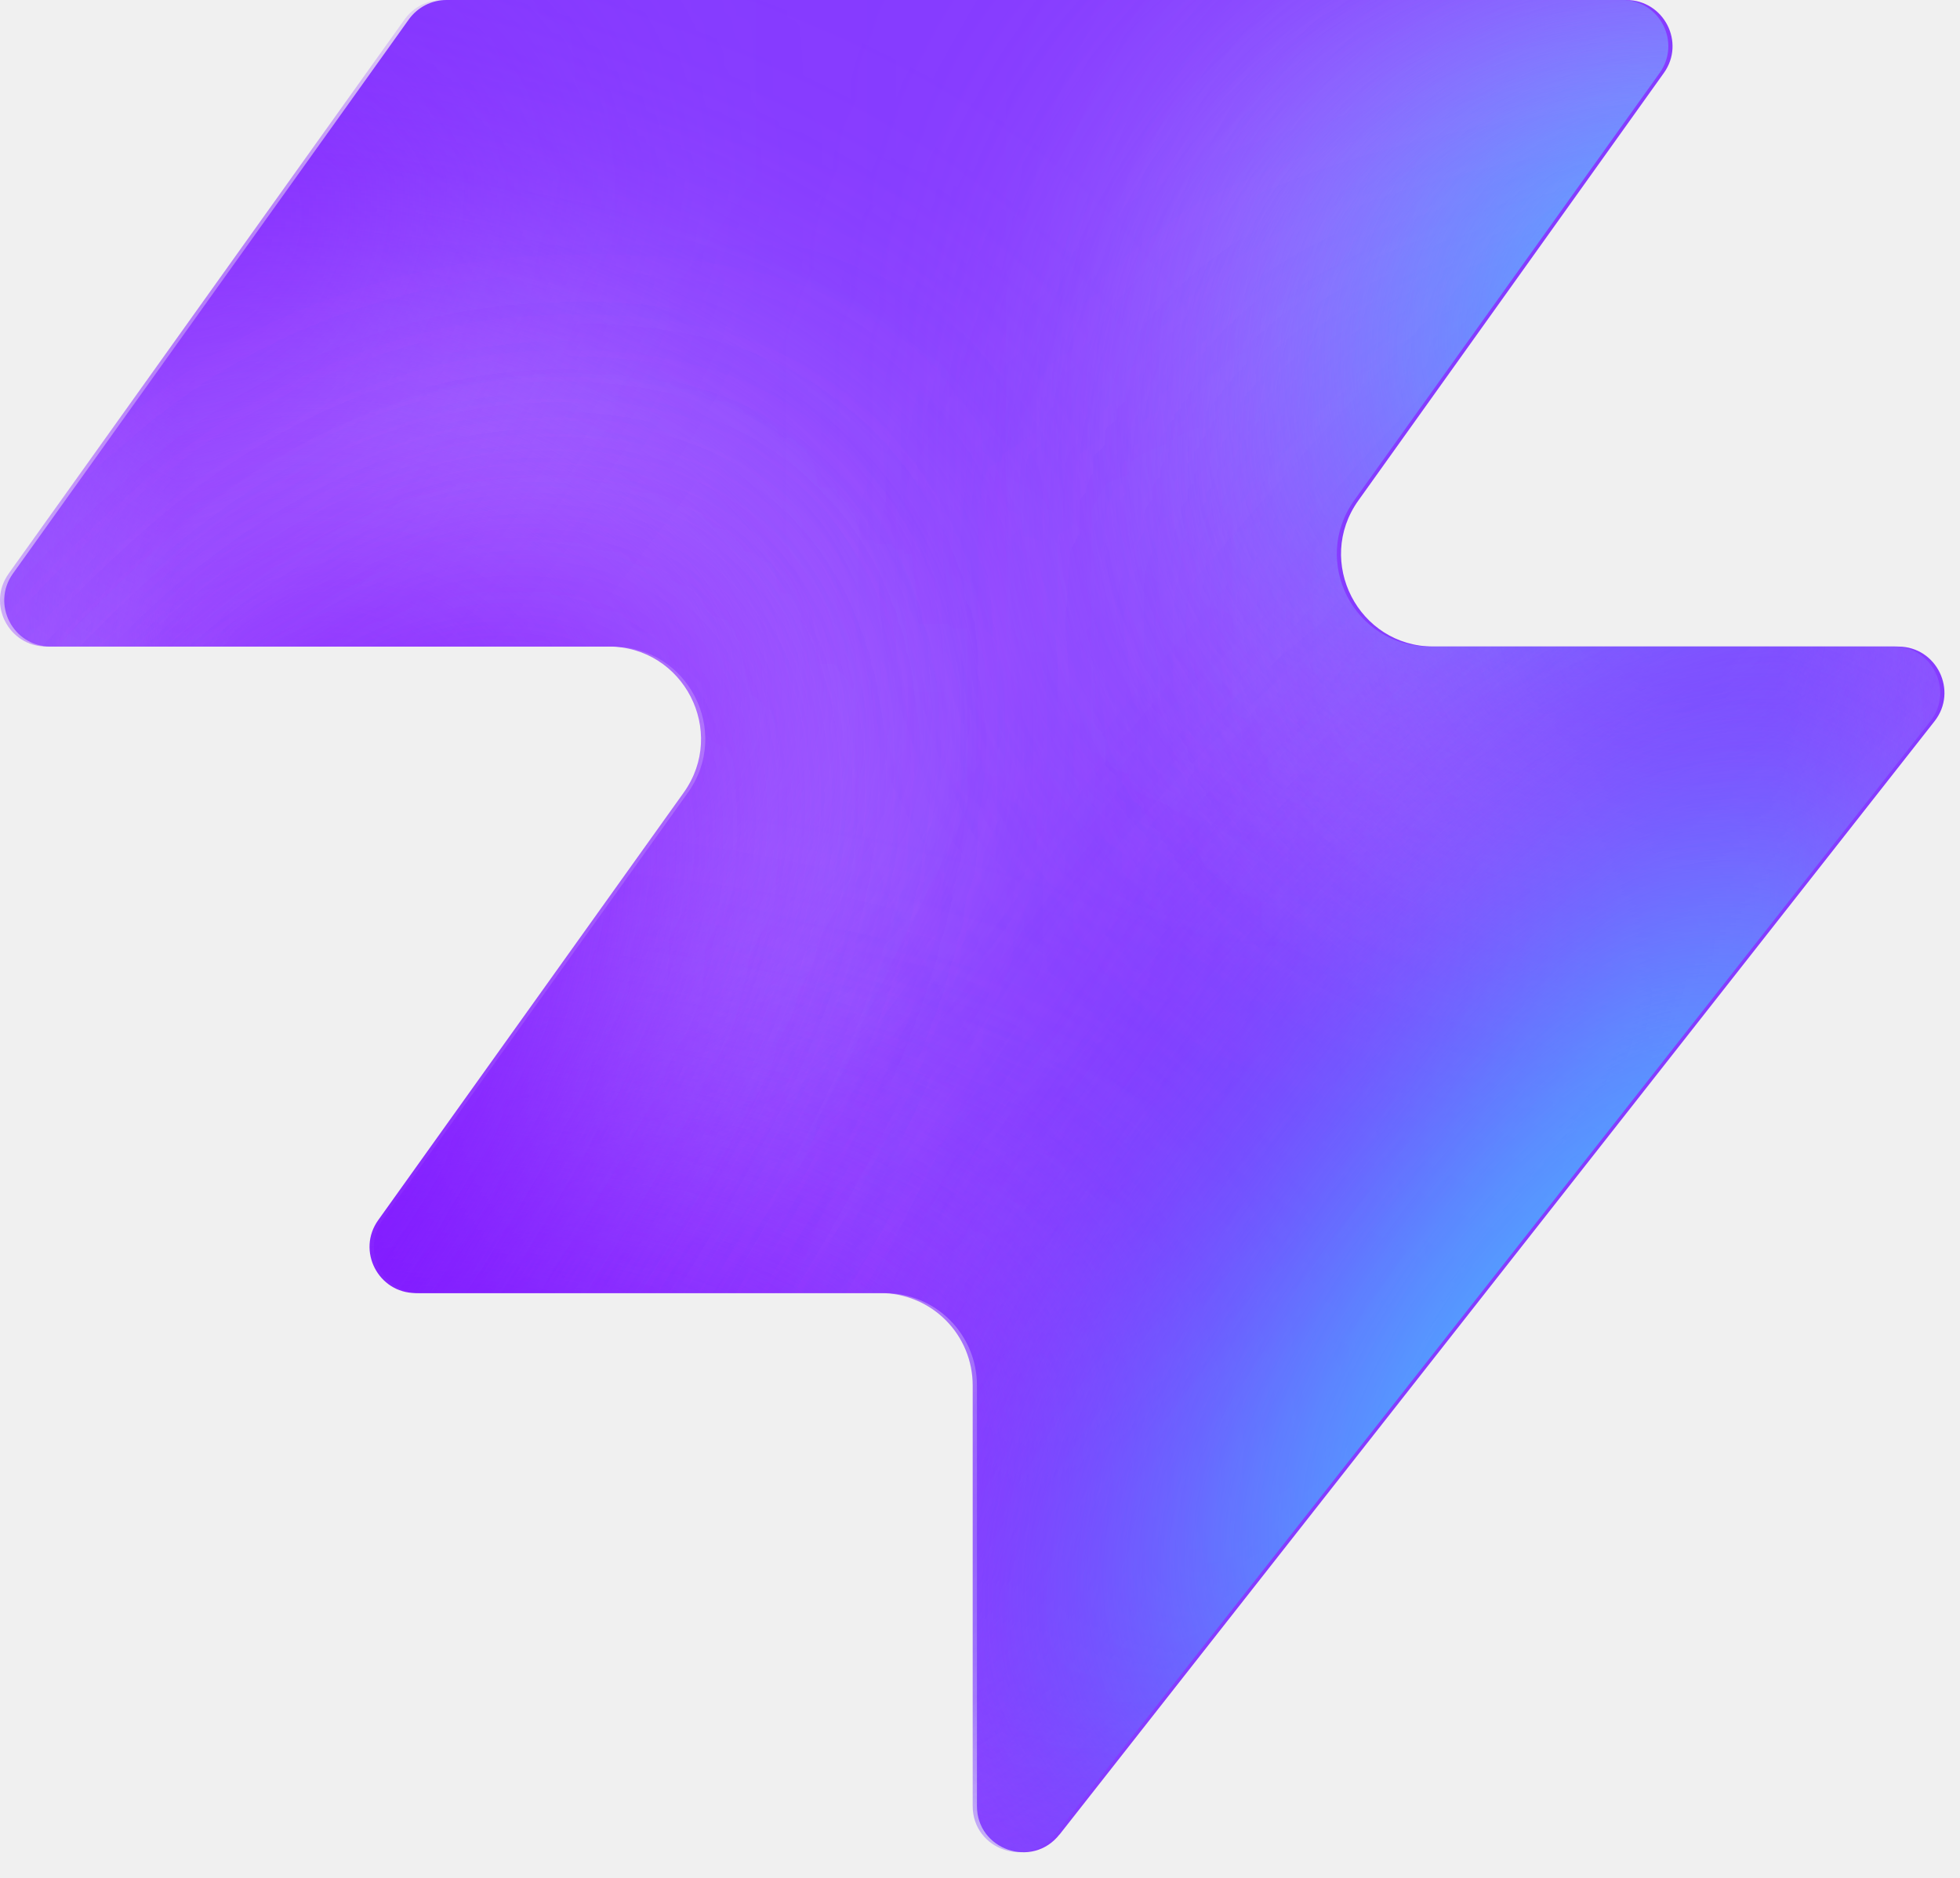
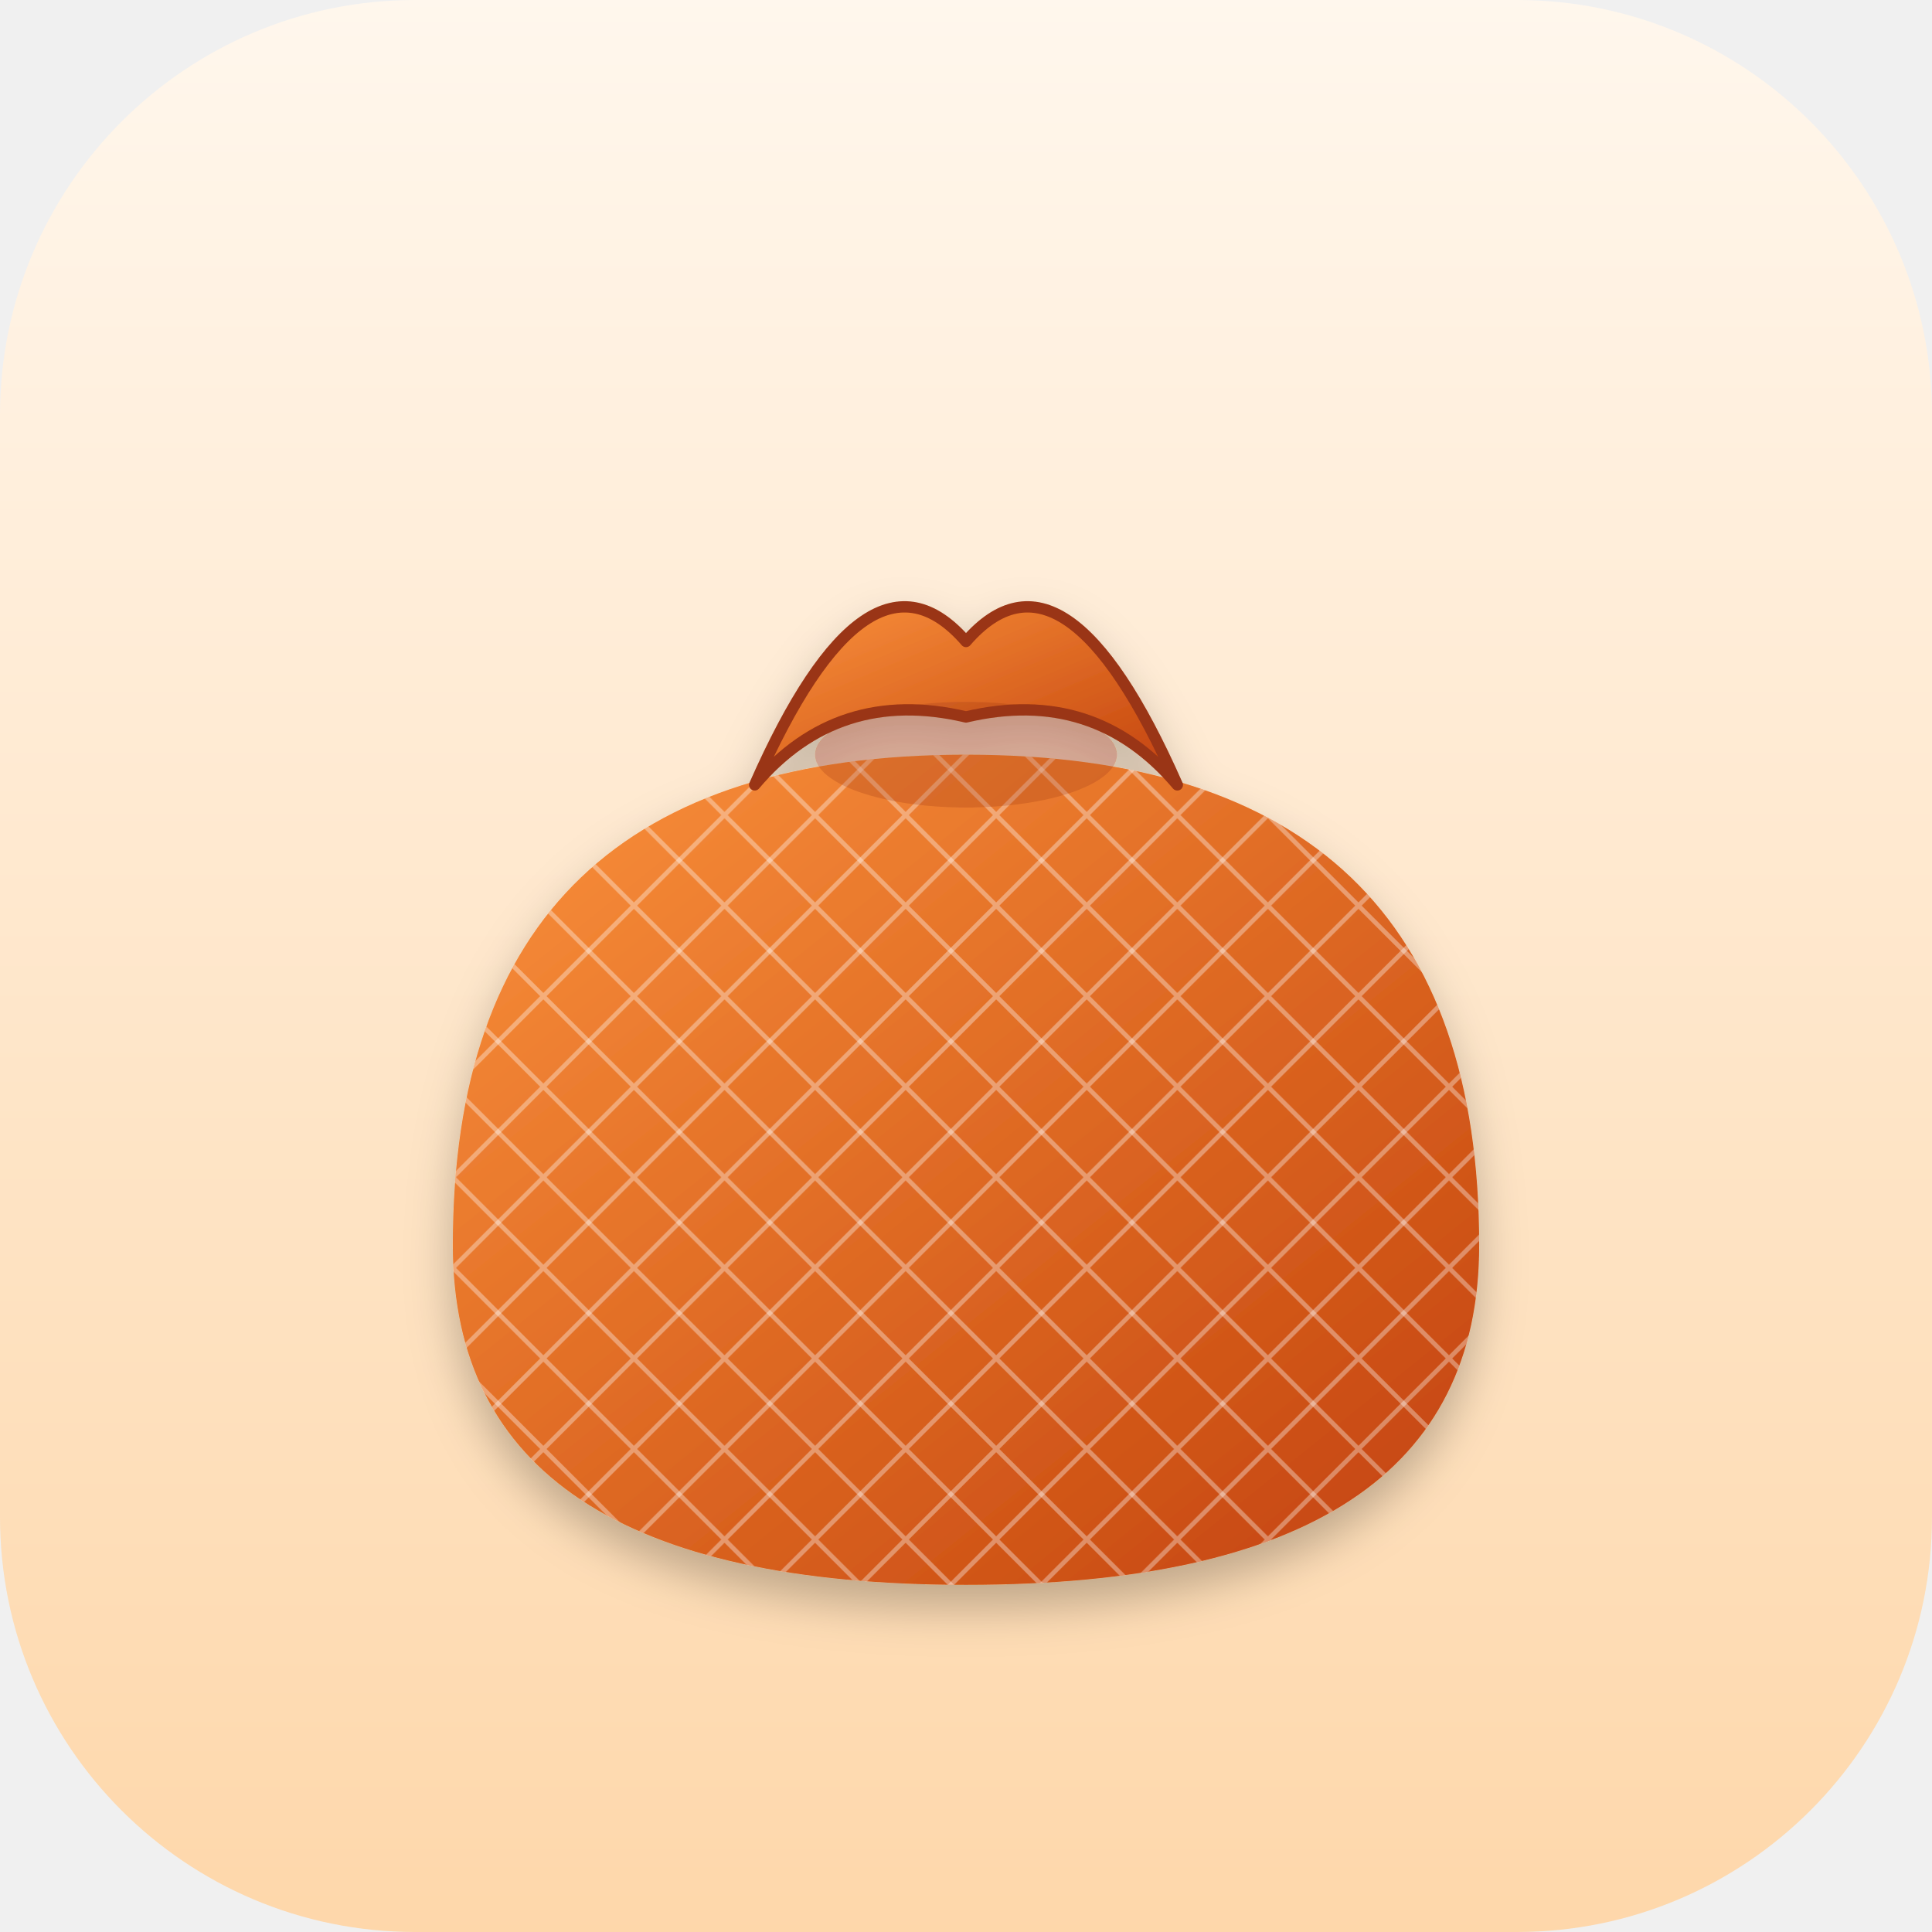
- <svg xmlns="http://www.w3.org/2000/svg" width="48" height="46" fill="none" viewBox="0 0 48 46">
-   <path fill="#863bff" d="M25.946 44.938c-.664.845-2.021.375-2.021-.698V33.937a2.26 2.26 0 0 0-2.262-2.262H10.287c-.92 0-1.456-1.04-.92-1.788l7.48-10.471c1.07-1.497 0-3.578-1.842-3.578H1.237c-.92 0-1.456-1.04-.92-1.788L10.013.474c.214-.297.556-.474.92-.474h28.894c.92 0 1.456 1.04.92 1.788l-7.48 10.471c-1.07 1.498 0 3.579 1.842 3.579h11.377c.943 0 1.473 1.088.89 1.83L25.947 44.94z" style="fill:#863bff;fill:color(display-p3 .525 .23 1);fill-opacity:1" />
-   <mask id="a" width="48" height="46" x="0" y="0" maskUnits="userSpaceOnUse" style="mask-type:alpha">
-     <path fill="#000" d="M25.842 44.938c-.664.844-2.021.375-2.021-.698V33.937a2.26 2.26 0 0 0-2.262-2.262H10.183c-.92 0-1.456-1.04-.92-1.788l7.48-10.471c1.07-1.498 0-3.579-1.842-3.579H1.133c-.92 0-1.456-1.04-.92-1.787L9.91.473c.214-.297.556-.474.92-.474h28.894c.92 0 1.456 1.04.92 1.788l-7.48 10.471c-1.07 1.498 0 3.578 1.842 3.578h11.377c.943 0 1.473 1.088.89 1.832L25.843 44.94z" style="fill:#000;fill-opacity:1" />
-   </mask>
-   <g mask="url(#a)">
-     <g filter="url(#b)">
-       <ellipse cx="5.508" cy="14.704" fill="#ede6ff" rx="5.508" ry="14.704" style="fill:#ede6ff;fill:color(display-p3 .927 .903 1);fill-opacity:1" transform="matrix(.00324 1 1 -.00324 -4.47 31.516)" />
-     </g>
-     <g filter="url(#c)">
-       <ellipse cx="10.399" cy="29.851" fill="#ede6ff" rx="10.399" ry="29.851" style="fill:#ede6ff;fill:color(display-p3 .927 .903 1);fill-opacity:1" transform="matrix(.00324 1 1 -.00324 -39.328 7.883)" />
-     </g>
-     <g filter="url(#d)">
-       <ellipse cx="5.508" cy="30.487" fill="#7e14ff" rx="5.508" ry="30.487" style="fill:#7e14ff;fill:color(display-p3 .492 .077 1);fill-opacity:1" transform="rotate(89.814 -25.913 -14.639)scale(1 -1)" />
-     </g>
-     <g filter="url(#e)">
-       <ellipse cx="5.508" cy="30.599" fill="#7e14ff" rx="5.508" ry="30.599" style="fill:#7e14ff;fill:color(display-p3 .492 .077 1);fill-opacity:1" transform="rotate(89.814 -32.644 -3.334)scale(1 -1)" />
-     </g>
-     <g filter="url(#f)">
-       <ellipse cx="5.508" cy="30.599" fill="#7e14ff" rx="5.508" ry="30.599" style="fill:#7e14ff;fill:color(display-p3 .492 .077 1);fill-opacity:1" transform="matrix(.00324 1 1 -.00324 -34.34 30.47)" />
-     </g>
-     <g filter="url(#g)">
-       <ellipse cx="14.072" cy="22.078" fill="#ede6ff" rx="14.072" ry="22.078" style="fill:#ede6ff;fill:color(display-p3 .927 .903 1);fill-opacity:1" transform="rotate(93.35 24.506 48.493)scale(-1 1)" />
-     </g>
-     <g filter="url(#h)">
-       <ellipse cx="3.47" cy="21.501" fill="#7e14ff" rx="3.47" ry="21.501" style="fill:#7e14ff;fill:color(display-p3 .492 .077 1);fill-opacity:1" transform="rotate(89.009 28.708 47.59)scale(-1 1)" />
-     </g>
-     <g filter="url(#i)">
-       <ellipse cx="3.47" cy="21.501" fill="#7e14ff" rx="3.47" ry="21.501" style="fill:#7e14ff;fill:color(display-p3 .492 .077 1);fill-opacity:1" transform="rotate(89.009 28.708 47.59)scale(-1 1)" />
-     </g>
-     <g filter="url(#j)">
-       <ellipse cx=".387" cy="8.972" fill="#7e14ff" rx="4.407" ry="29.108" style="fill:#7e14ff;fill:color(display-p3 .492 .077 1);fill-opacity:1" transform="rotate(39.51 .387 8.972)" />
-     </g>
-     <g filter="url(#k)">
-       <ellipse cx="47.523" cy="-6.092" fill="#7e14ff" rx="4.407" ry="29.108" style="fill:#7e14ff;fill:color(display-p3 .492 .077 1);fill-opacity:1" transform="rotate(37.892 47.523 -6.092)" />
-     </g>
-     <g filter="url(#l)">
-       <ellipse cx="41.412" cy="6.333" fill="#47bfff" rx="5.971" ry="9.665" style="fill:#47bfff;fill:color(display-p3 .28 .748 1);fill-opacity:1" transform="rotate(37.892 41.412 6.333)" />
-     </g>
-     <g filter="url(#m)">
-       <ellipse cx="-1.879" cy="38.332" fill="#7e14ff" rx="4.407" ry="29.108" style="fill:#7e14ff;fill:color(display-p3 .492 .077 1);fill-opacity:1" transform="rotate(37.892 -1.88 38.332)" />
-     </g>
-     <g filter="url(#n)">
-       <ellipse cx="-1.879" cy="38.332" fill="#7e14ff" rx="4.407" ry="29.108" style="fill:#7e14ff;fill:color(display-p3 .492 .077 1);fill-opacity:1" transform="rotate(37.892 -1.88 38.332)" />
-     </g>
-     <g filter="url(#o)">
-       <ellipse cx="35.651" cy="29.907" fill="#7e14ff" rx="4.407" ry="29.108" style="fill:#7e14ff;fill:color(display-p3 .492 .077 1);fill-opacity:1" transform="rotate(37.892 35.651 29.907)" />
-     </g>
-     <g filter="url(#p)">
-       <ellipse cx="38.418" cy="32.4" fill="#47bfff" rx="5.971" ry="15.297" style="fill:#47bfff;fill:color(display-p3 .28 .748 1);fill-opacity:1" transform="rotate(37.892 38.418 32.4)" />
-     </g>
-   </g>
+ <svg xmlns="http://www.w3.org/2000/svg" width="512" height="512" viewBox="0 0 512 512">
  <defs>
-     <filter id="b" width="60.045" height="41.654" x="-19.77" y="16.149" color-interpolation-filters="sRGB" filterUnits="userSpaceOnUse">
-       <feFlood flood-opacity="0" result="BackgroundImageFix" />
-       <feBlend in="SourceGraphic" in2="BackgroundImageFix" result="shape" />
-       <feGaussianBlur result="effect1_foregroundBlur_2002_17158" stdDeviation="7.659" />
-     </filter>
-     <filter id="c" width="90.34" height="51.437" x="-54.613" y="-7.533" color-interpolation-filters="sRGB" filterUnits="userSpaceOnUse">
-       <feFlood flood-opacity="0" result="BackgroundImageFix" />
-       <feBlend in="SourceGraphic" in2="BackgroundImageFix" result="shape" />
-       <feGaussianBlur result="effect1_foregroundBlur_2002_17158" stdDeviation="7.659" />
-     </filter>
-     <filter id="d" width="79.355" height="29.4" x="-49.64" y="2.03" color-interpolation-filters="sRGB" filterUnits="userSpaceOnUse">
-       <feFlood flood-opacity="0" result="BackgroundImageFix" />
-       <feBlend in="SourceGraphic" in2="BackgroundImageFix" result="shape" />
-       <feGaussianBlur result="effect1_foregroundBlur_2002_17158" stdDeviation="4.596" />
-     </filter>
-     <filter id="e" width="79.579" height="29.4" x="-45.045" y="20.029" color-interpolation-filters="sRGB" filterUnits="userSpaceOnUse">
-       <feFlood flood-opacity="0" result="BackgroundImageFix" />
-       <feBlend in="SourceGraphic" in2="BackgroundImageFix" result="shape" />
-       <feGaussianBlur result="effect1_foregroundBlur_2002_17158" stdDeviation="4.596" />
-     </filter>
-     <filter id="f" width="79.579" height="29.4" x="-43.513" y="21.178" color-interpolation-filters="sRGB" filterUnits="userSpaceOnUse">
-       <feFlood flood-opacity="0" result="BackgroundImageFix" />
-       <feBlend in="SourceGraphic" in2="BackgroundImageFix" result="shape" />
-       <feGaussianBlur result="effect1_foregroundBlur_2002_17158" stdDeviation="4.596" />
-     </filter>
-     <filter id="g" width="74.749" height="58.852" x="15.756" y="-17.901" color-interpolation-filters="sRGB" filterUnits="userSpaceOnUse">
-       <feFlood flood-opacity="0" result="BackgroundImageFix" />
-       <feBlend in="SourceGraphic" in2="BackgroundImageFix" result="shape" />
-       <feGaussianBlur result="effect1_foregroundBlur_2002_17158" stdDeviation="7.659" />
-     </filter>
-     <filter id="h" width="61.377" height="25.362" x="23.548" y="2.284" color-interpolation-filters="sRGB" filterUnits="userSpaceOnUse">
-       <feFlood flood-opacity="0" result="BackgroundImageFix" />
-       <feBlend in="SourceGraphic" in2="BackgroundImageFix" result="shape" />
-       <feGaussianBlur result="effect1_foregroundBlur_2002_17158" stdDeviation="4.596" />
-     </filter>
-     <filter id="i" width="61.377" height="25.362" x="23.548" y="2.284" color-interpolation-filters="sRGB" filterUnits="userSpaceOnUse">
-       <feFlood flood-opacity="0" result="BackgroundImageFix" />
-       <feBlend in="SourceGraphic" in2="BackgroundImageFix" result="shape" />
-       <feGaussianBlur result="effect1_foregroundBlur_2002_17158" stdDeviation="4.596" />
-     </filter>
-     <filter id="j" width="56.045" height="63.649" x="-27.636" y="-22.853" color-interpolation-filters="sRGB" filterUnits="userSpaceOnUse">
-       <feFlood flood-opacity="0" result="BackgroundImageFix" />
-       <feBlend in="SourceGraphic" in2="BackgroundImageFix" result="shape" />
-       <feGaussianBlur result="effect1_foregroundBlur_2002_17158" stdDeviation="4.596" />
-     </filter>
-     <filter id="k" width="54.814" height="64.646" x="20.116" y="-38.415" color-interpolation-filters="sRGB" filterUnits="userSpaceOnUse">
-       <feFlood flood-opacity="0" result="BackgroundImageFix" />
-       <feBlend in="SourceGraphic" in2="BackgroundImageFix" result="shape" />
-       <feGaussianBlur result="effect1_foregroundBlur_2002_17158" stdDeviation="4.596" />
-     </filter>
-     <filter id="l" width="33.541" height="35.313" x="24.641" y="-11.323" color-interpolation-filters="sRGB" filterUnits="userSpaceOnUse">
-       <feFlood flood-opacity="0" result="BackgroundImageFix" />
-       <feBlend in="SourceGraphic" in2="BackgroundImageFix" result="shape" />
-       <feGaussianBlur result="effect1_foregroundBlur_2002_17158" stdDeviation="4.596" />
-     </filter>
-     <filter id="m" width="54.814" height="64.646" x="-29.286" y="6.009" color-interpolation-filters="sRGB" filterUnits="userSpaceOnUse">
-       <feFlood flood-opacity="0" result="BackgroundImageFix" />
-       <feBlend in="SourceGraphic" in2="BackgroundImageFix" result="shape" />
-       <feGaussianBlur result="effect1_foregroundBlur_2002_17158" stdDeviation="4.596" />
-     </filter>
-     <filter id="n" width="54.814" height="64.646" x="-29.286" y="6.009" color-interpolation-filters="sRGB" filterUnits="userSpaceOnUse">
-       <feFlood flood-opacity="0" result="BackgroundImageFix" />
-       <feBlend in="SourceGraphic" in2="BackgroundImageFix" result="shape" />
-       <feGaussianBlur result="effect1_foregroundBlur_2002_17158" stdDeviation="4.596" />
-     </filter>
-     <filter id="o" width="54.814" height="64.646" x="8.244" y="-2.416" color-interpolation-filters="sRGB" filterUnits="userSpaceOnUse">
-       <feFlood flood-opacity="0" result="BackgroundImageFix" />
-       <feBlend in="SourceGraphic" in2="BackgroundImageFix" result="shape" />
-       <feGaussianBlur result="effect1_foregroundBlur_2002_17158" stdDeviation="4.596" />
-     </filter>
-     <filter id="p" width="39.409" height="43.623" x="18.713" y="10.588" color-interpolation-filters="sRGB" filterUnits="userSpaceOnUse">
-       <feFlood flood-opacity="0" result="BackgroundImageFix" />
-       <feBlend in="SourceGraphic" in2="BackgroundImageFix" result="shape" />
-       <feGaussianBlur result="effect1_foregroundBlur_2002_17158" stdDeviation="4.596" />
+     <linearGradient id="bg3" x1="0" y1="0" x2="0" y2="1">
+       <stop offset="0%" stop-color="#fff7ed" />
+       <stop offset="100%" stop-color="#fed7aa" />
+     </linearGradient>
+     <linearGradient id="cloth" x1="0" y1="0" x2="1" y2="1">
+       <stop offset="0%" stop-color="#fb923c" />
+       <stop offset="100%" stop-color="#c2410c" />
+     </linearGradient>
+     <pattern id="asanoha" x="0" y="0" width="48" height="48" patternUnits="userSpaceOnUse">
+       <path d="M24 0 L48 24 L24 48 L0 24 Z" fill="none" stroke="#ffffff" stroke-width="1.2" opacity="0.35" />
+       <path d="M0 0 L48 48 M48 0 L0 48" stroke="#ffffff" stroke-width="1.2" opacity="0.35" />
+     </pattern>
+     <filter id="softShadow3" x="-20%" y="-20%" width="140%" height="140%">
+       <feGaussianBlur in="SourceAlpha" stdDeviation="6" />
+       <feOffset dx="0" dy="6" result="off" />
+       <feComponentTransfer>
+         <feFuncA type="linear" slope="0.25" />
+       </feComponentTransfer>
+       <feMerge>
+         <feMergeNode />
+         <feMergeNode in="SourceGraphic" />
+       </feMerge>
    </filter>
  </defs>
+   <rect width="512" height="512" rx="110" fill="url(#bg3)" />
+   <g filter="url(#softShadow3)">
+     <path d="M120 330 Q 120 200, 256 200 Q 392 200, 392 330 Q 392 420, 256 420 Q 120 420, 120 330 Z" fill="url(#cloth)" />
+     <path d="M120 330 Q 120 200, 256 200 Q 392 200, 392 330 Q 392 420, 256 420 Q 120 420, 120 330 Z" fill="url(#asanoha)" />
+     <path d="M200 208 Q 230 140, 256 170 Q 282 140, 312 208 Q 290 182, 256 190 Q 222 182, 200 208 Z" fill="url(#cloth)" stroke="#9a3412" stroke-width="3" stroke-linejoin="round" />
+     <ellipse cx="256" cy="200" rx="40" ry="14" fill="#9a3412" opacity="0.25" />
+   </g>
</svg>
